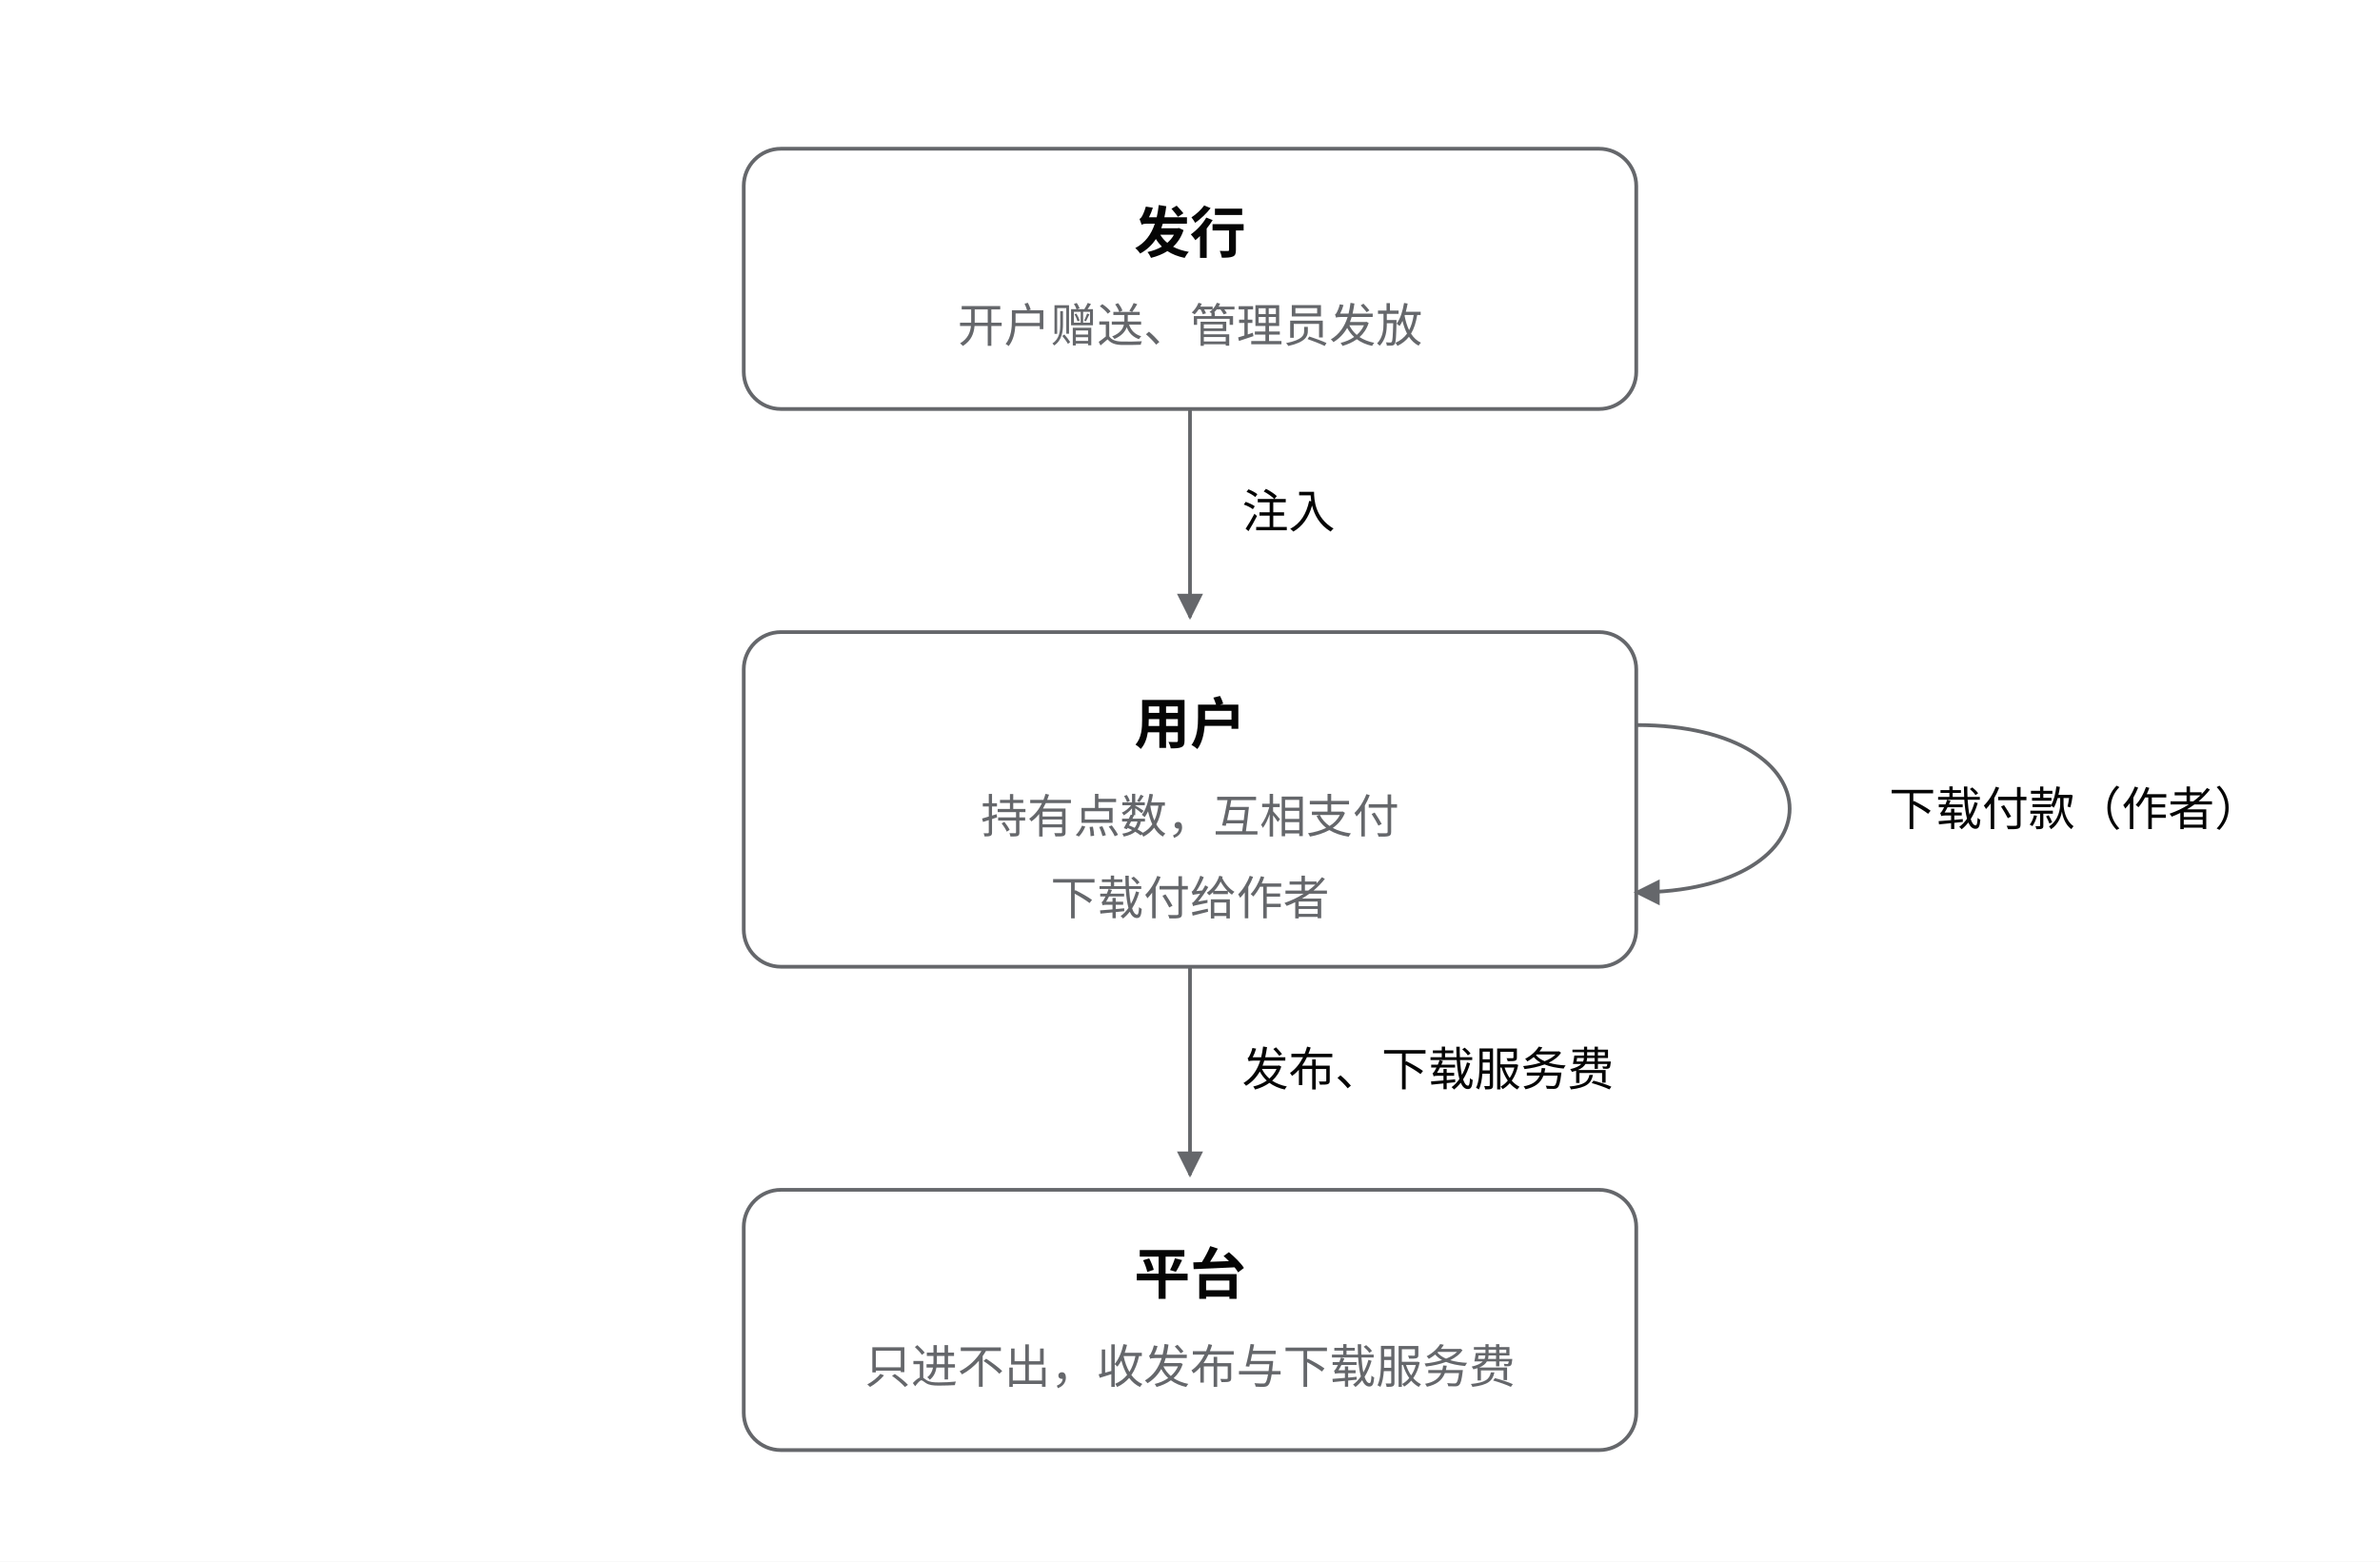
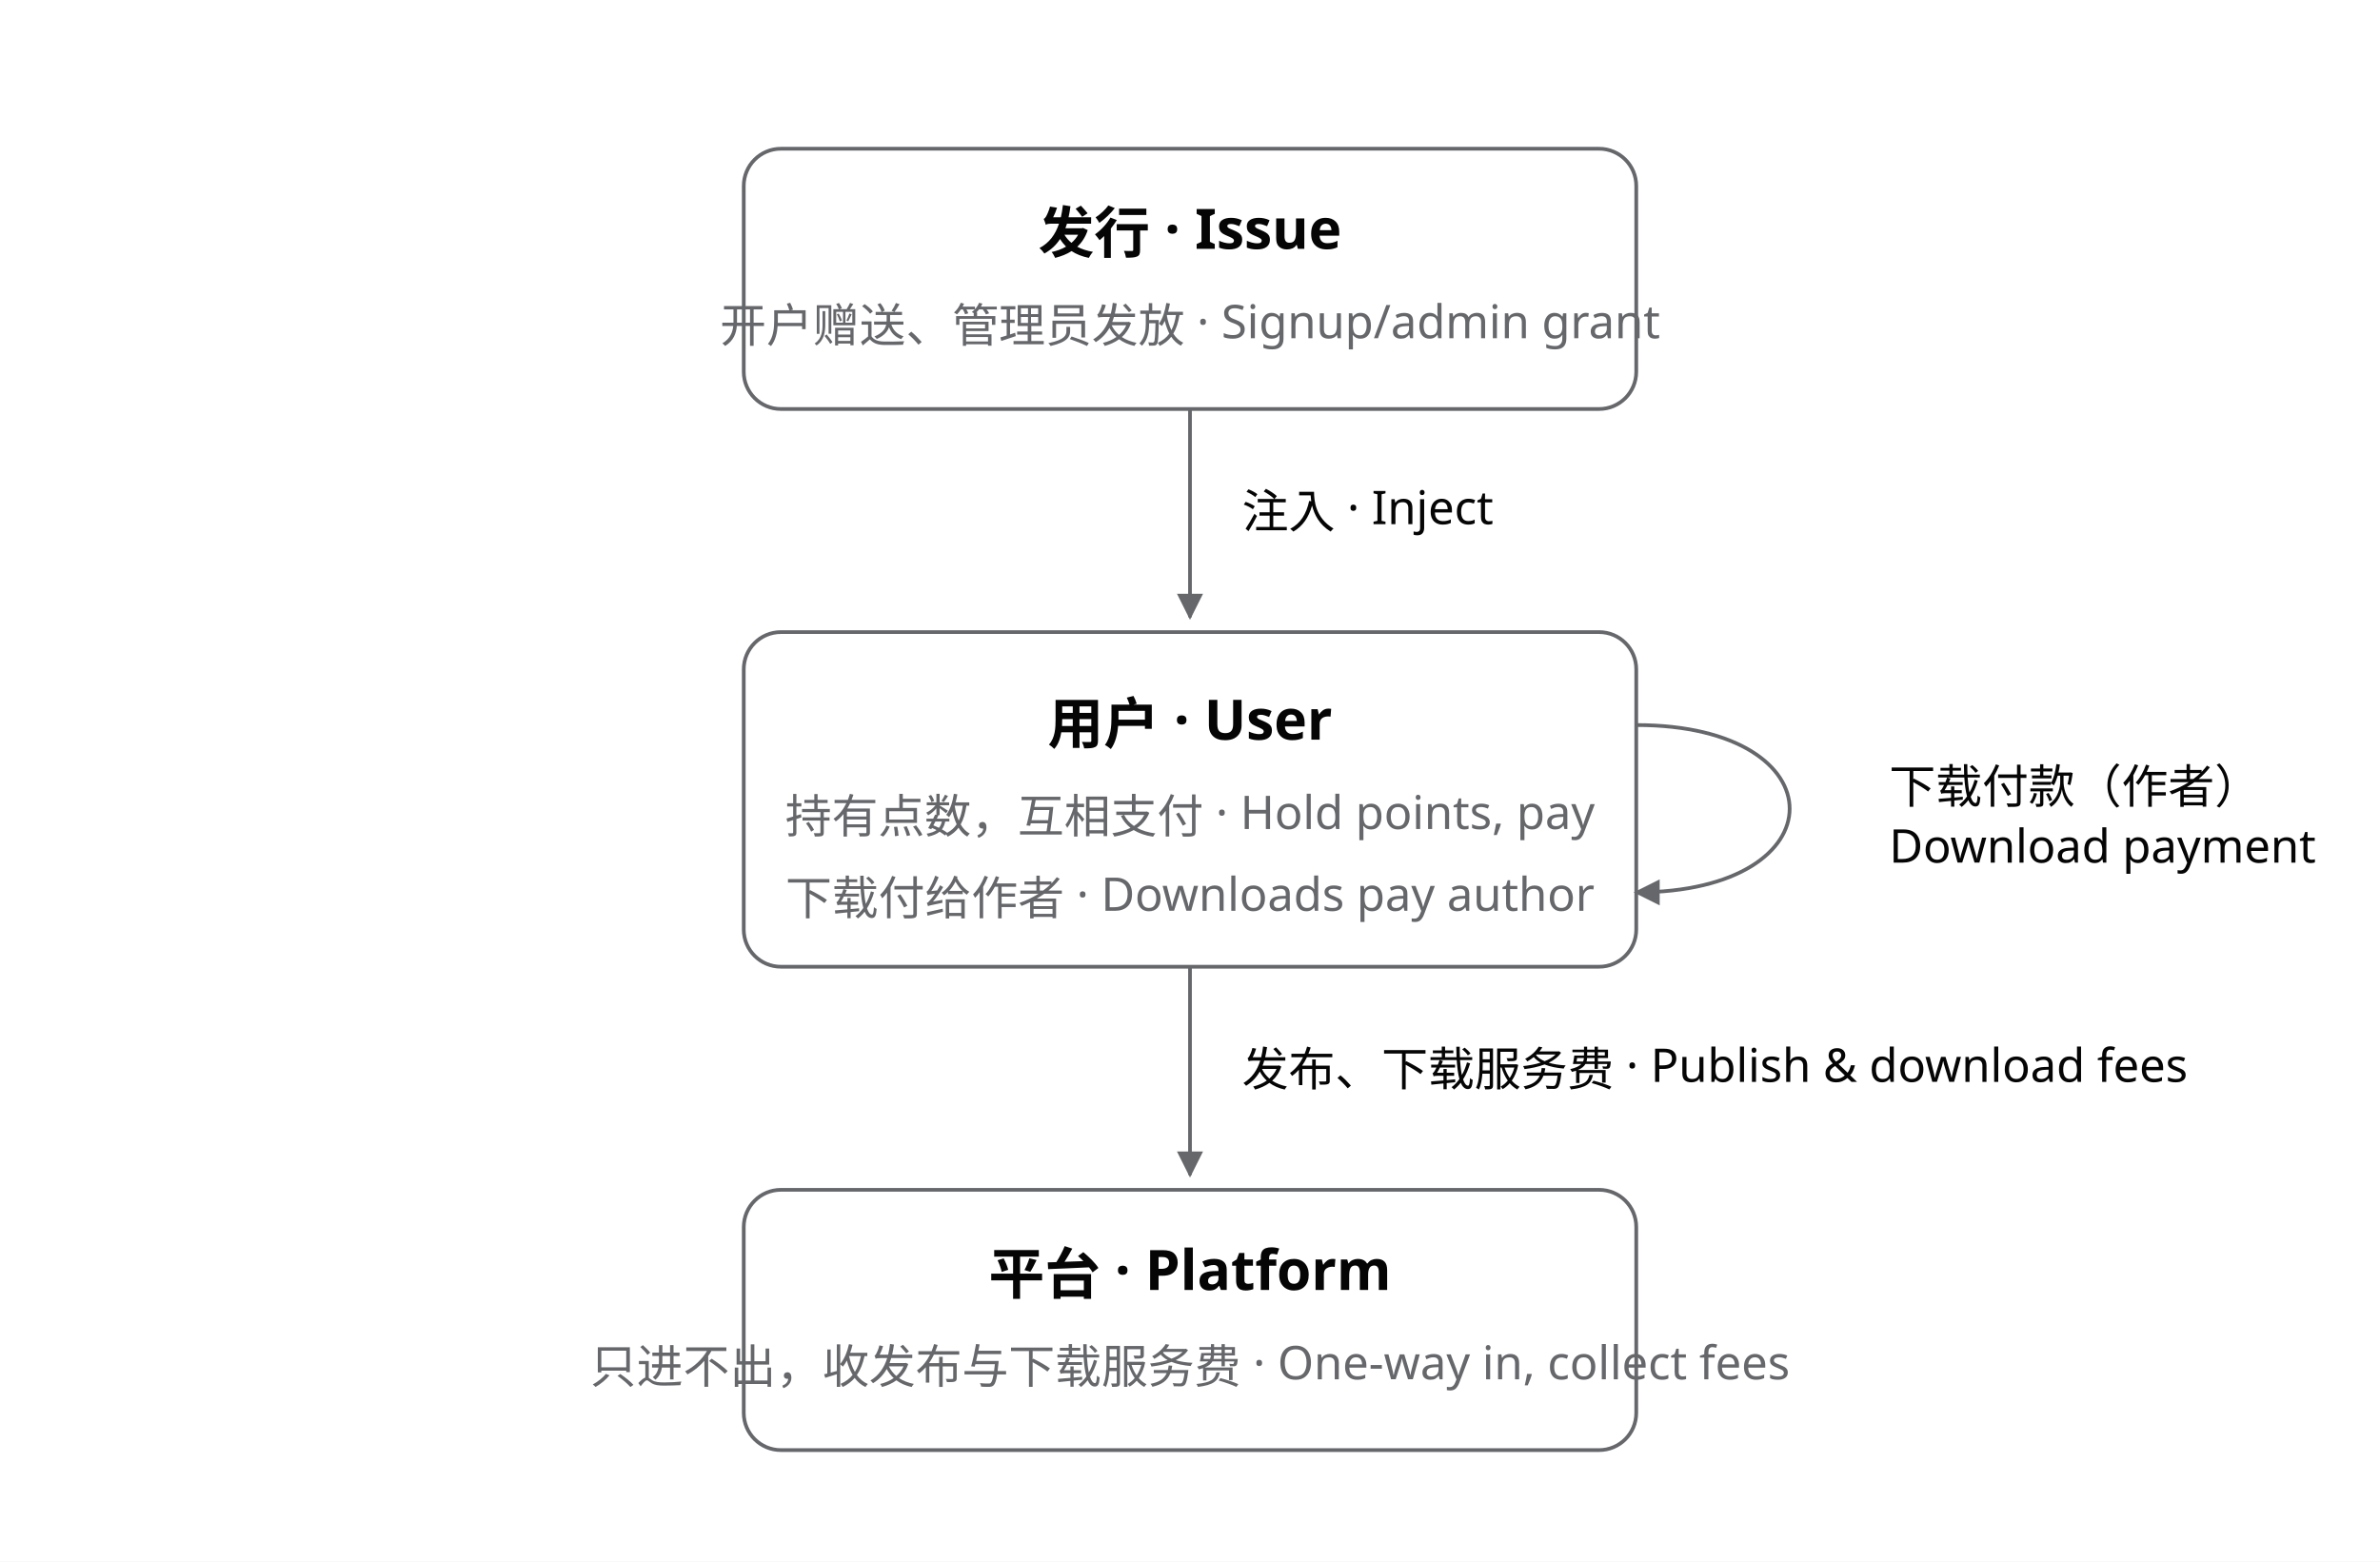
<svg xmlns="http://www.w3.org/2000/svg" width="640" height="420" viewBox="0 0 640 420" font-family="PingFang SC, Hiragino Sans GB, Microsoft YaHei, sans-serif">
  <defs>
    <marker id="arrow" viewBox="0 0 10 10" refX="9" refY="5" markerWidth="7" markerHeight="7" orient="auto-start-reverse">
      <path d="M 0 0 L 10 5 L 0 10 z" fill="#65676B" />
    </marker>
  </defs>
  <rect x="0" y="0" width="640" height="420" fill="#FFFFFF" />
  <rect x="200" y="40" width="240" height="70" rx="10" fill="#FFFFFF" stroke="#65676B" stroke-width="1" />
  <rect x="200" y="170" width="240" height="90" rx="10" fill="#FFFFFF" stroke="#65676B" stroke-width="1" />
  <rect x="200" y="320" width="240" height="70" rx="10" fill="#FFFFFF" stroke="#65676B" stroke-width="1" />
  <line x1="320" y1="110" x2="320" y2="166" stroke="#65676B" stroke-width="1" marker-end="url(#arrow)" />
  <line x1="320" y1="260" x2="320" y2="316" stroke="#65676B" stroke-width="1" marker-end="url(#arrow)" />
  <path d="M 440 195 C 495 195, 495 240, 440 240" fill="none" stroke="#65676B" stroke-width="1" marker-end="url(#arrow)" />
-   <text x="320" y="68" font-size="15" font-weight="600" fill="#050505" text-anchor="middle">发行</text>
-   <text x="320" y="92" font-size="12.5" fill="#65676B" text-anchor="middle">开户赠送、管理员发放</text>
-   <text x="320" y="200" font-size="15" font-weight="600" fill="#050505" text-anchor="middle">用户</text>
-   <text x="320" y="224" font-size="12.5" fill="#65676B" text-anchor="middle">持有点数，互相支付</text>
-   <text x="320" y="246" font-size="12.5" fill="#65676B" text-anchor="middle">下载付给作者</text>
-   <text x="320" y="348" font-size="15" font-weight="600" fill="#050505" text-anchor="middle">平台</text>
-   <text x="320" y="372" font-size="12.5" fill="#65676B" text-anchor="middle">只进不出，收发布与下载服务费</text>
-   <text x="334" y="142" font-size="12.5" fill="#050505">注入</text>
-   <text x="334" y="292" font-size="12.5" fill="#050505">发布、下载服务费</text>
-   <text x="508" y="222" font-size="12.5" fill="#050505">下载付款（作者）</text>
+   <text x="320" y="68" font-size="15" font-weight="600" fill="#050505" text-anchor="middle">发行 · Issue</text>
+   <text x="320" y="92" font-size="12.5" fill="#65676B" text-anchor="middle">开户赠送、管理员发放 · Signup/admin grant</text>
+   <text x="320" y="200" font-size="15" font-weight="600" fill="#050505" text-anchor="middle">用户 · User</text>
+   <text x="320" y="224" font-size="12.5" fill="#65676B" text-anchor="middle">持有点数，互相支付 · Hold points, pay</text>
+   <text x="320" y="246" font-size="12.5" fill="#65676B" text-anchor="middle">下载付给作者 · Downloads pay author</text>
+   <text x="320" y="348" font-size="15" font-weight="600" fill="#050505" text-anchor="middle">平台 · Platform</text>
+   <text x="320" y="372" font-size="12.5" fill="#65676B" text-anchor="middle">只进不出，收发布与下载服务费 · One-way in, collect fees</text>
+   <text x="334" y="142" font-size="12.5" fill="#050505">注入 · Inject</text>
+   <text x="334" y="292" font-size="12.5" fill="#050505">发布、下载服务费 · Publish &amp; download fees</text>
+   <text x="508" y="216" font-size="12.5" fill="#050505">下载付款（作者）</text>
+   <text x="508" y="232" font-size="12.5" fill="#050505">Download payment</text>
</svg>
